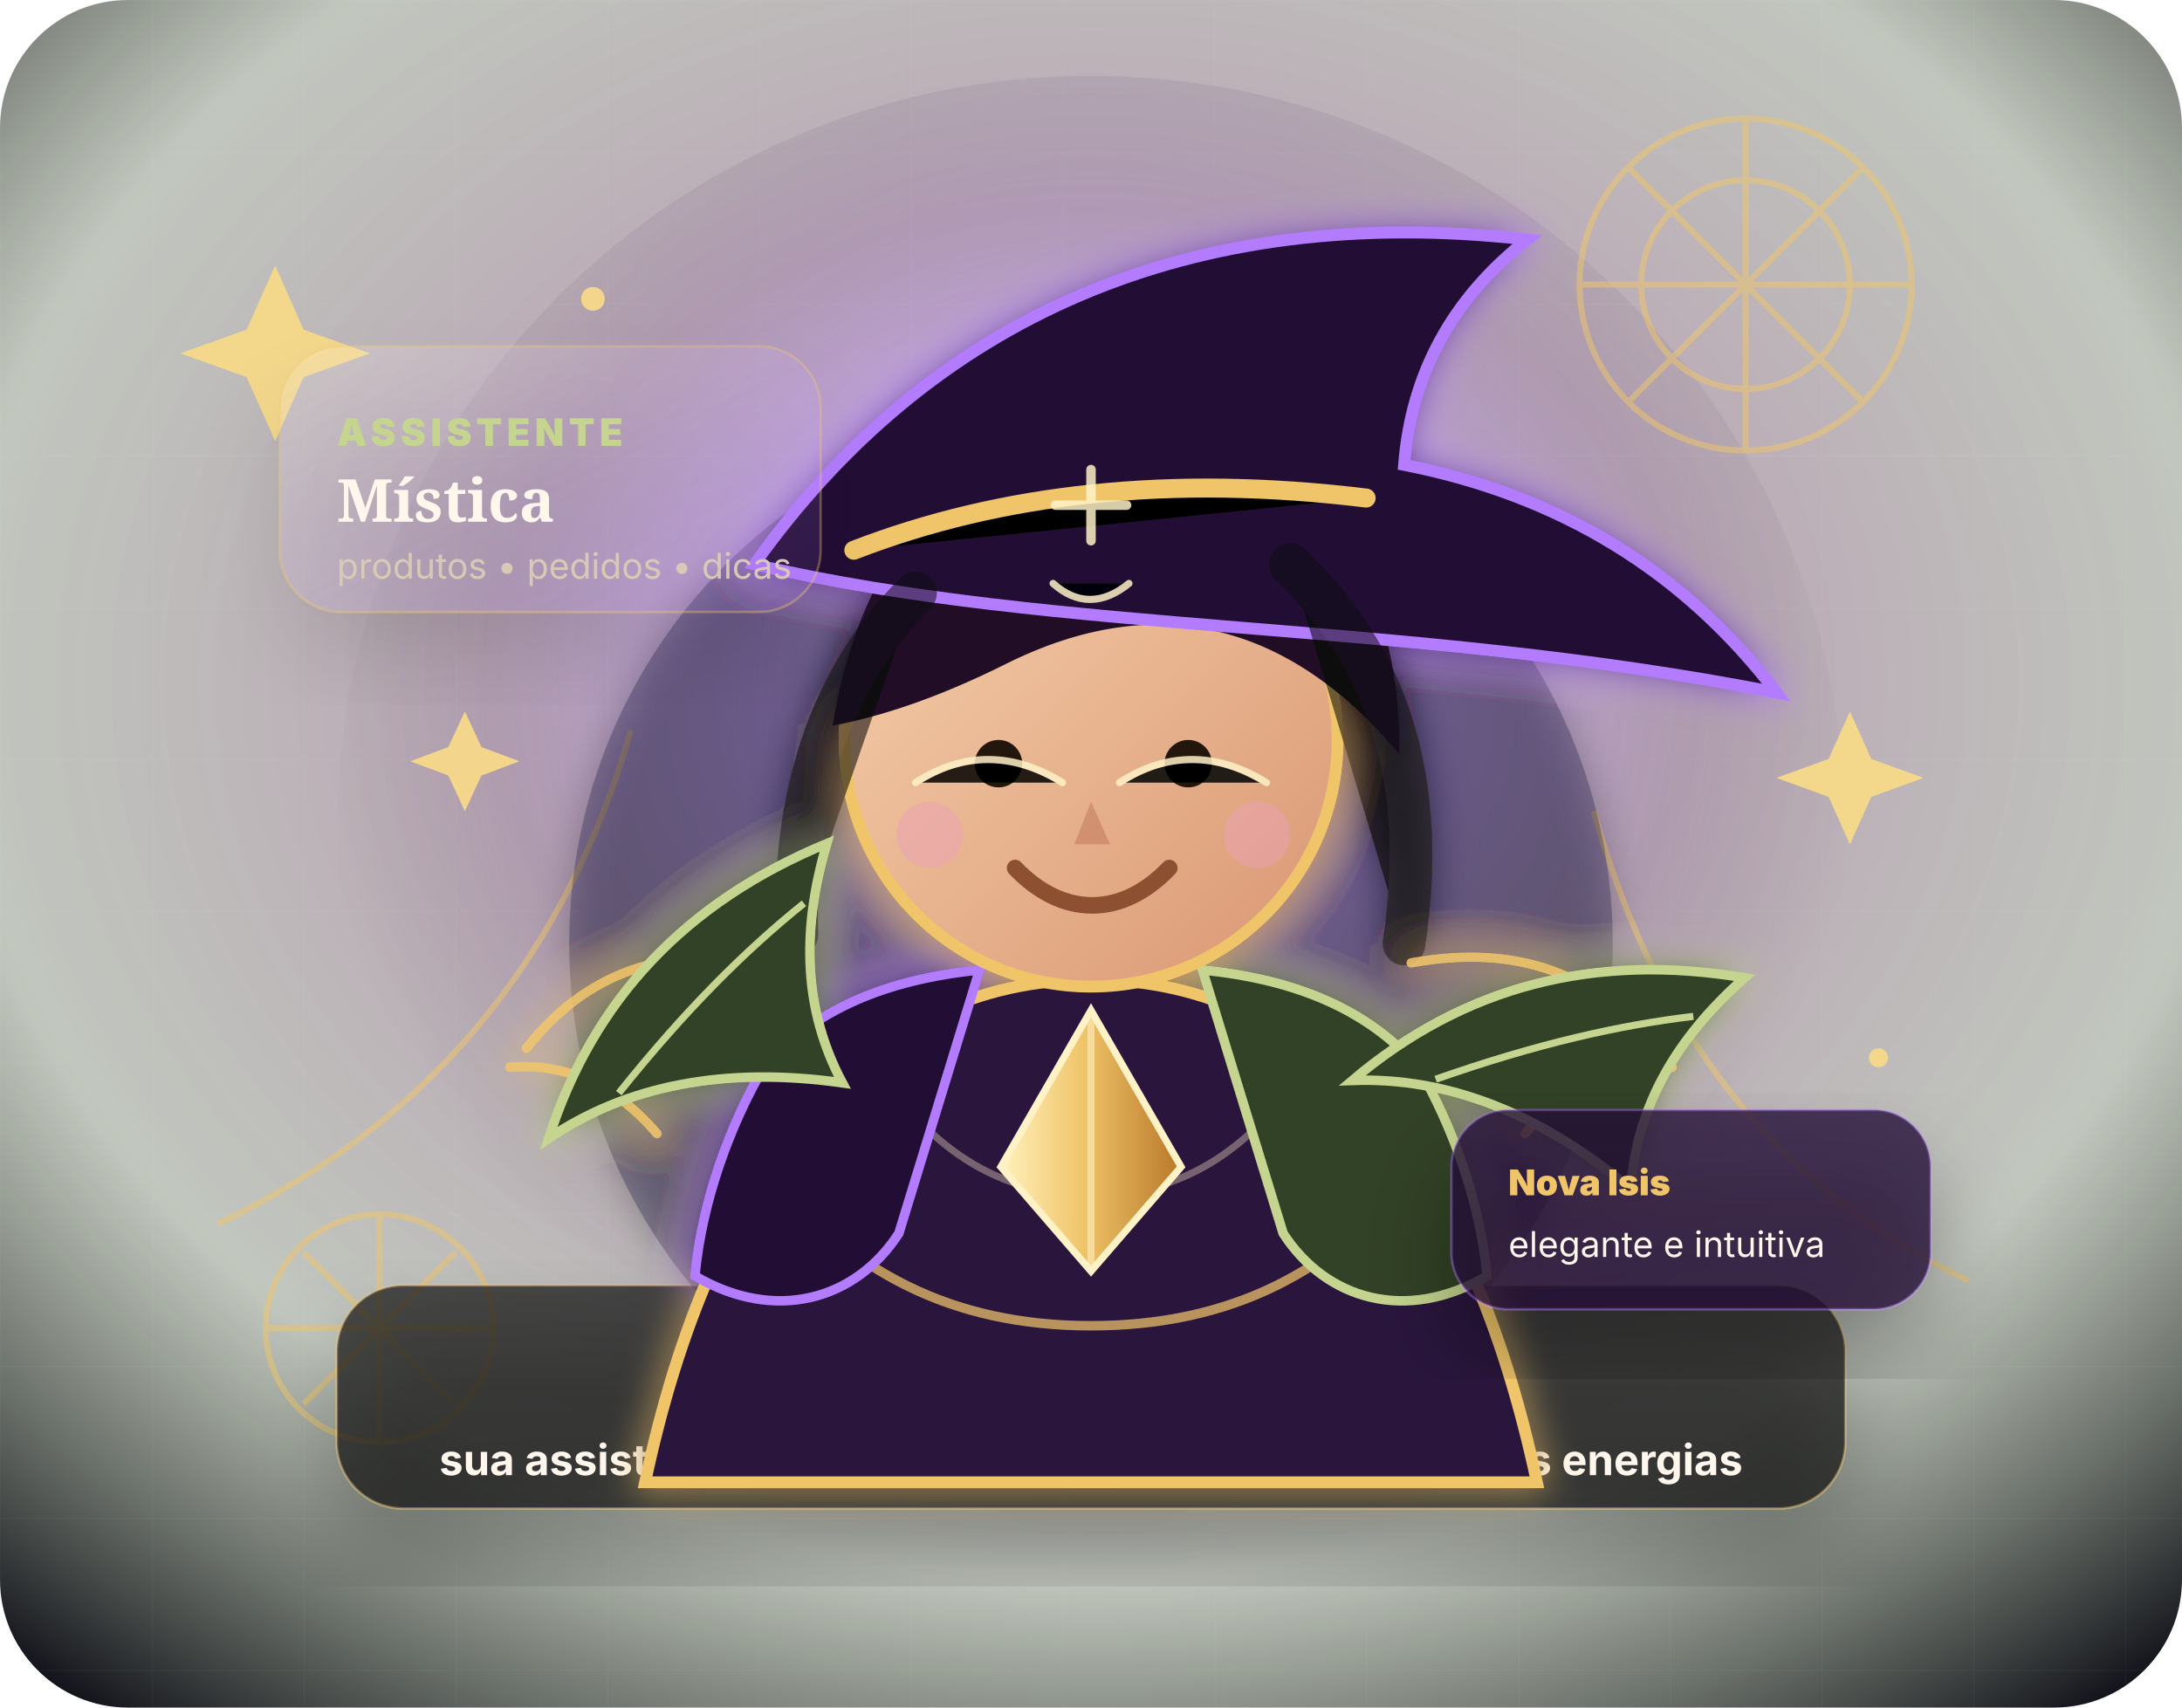
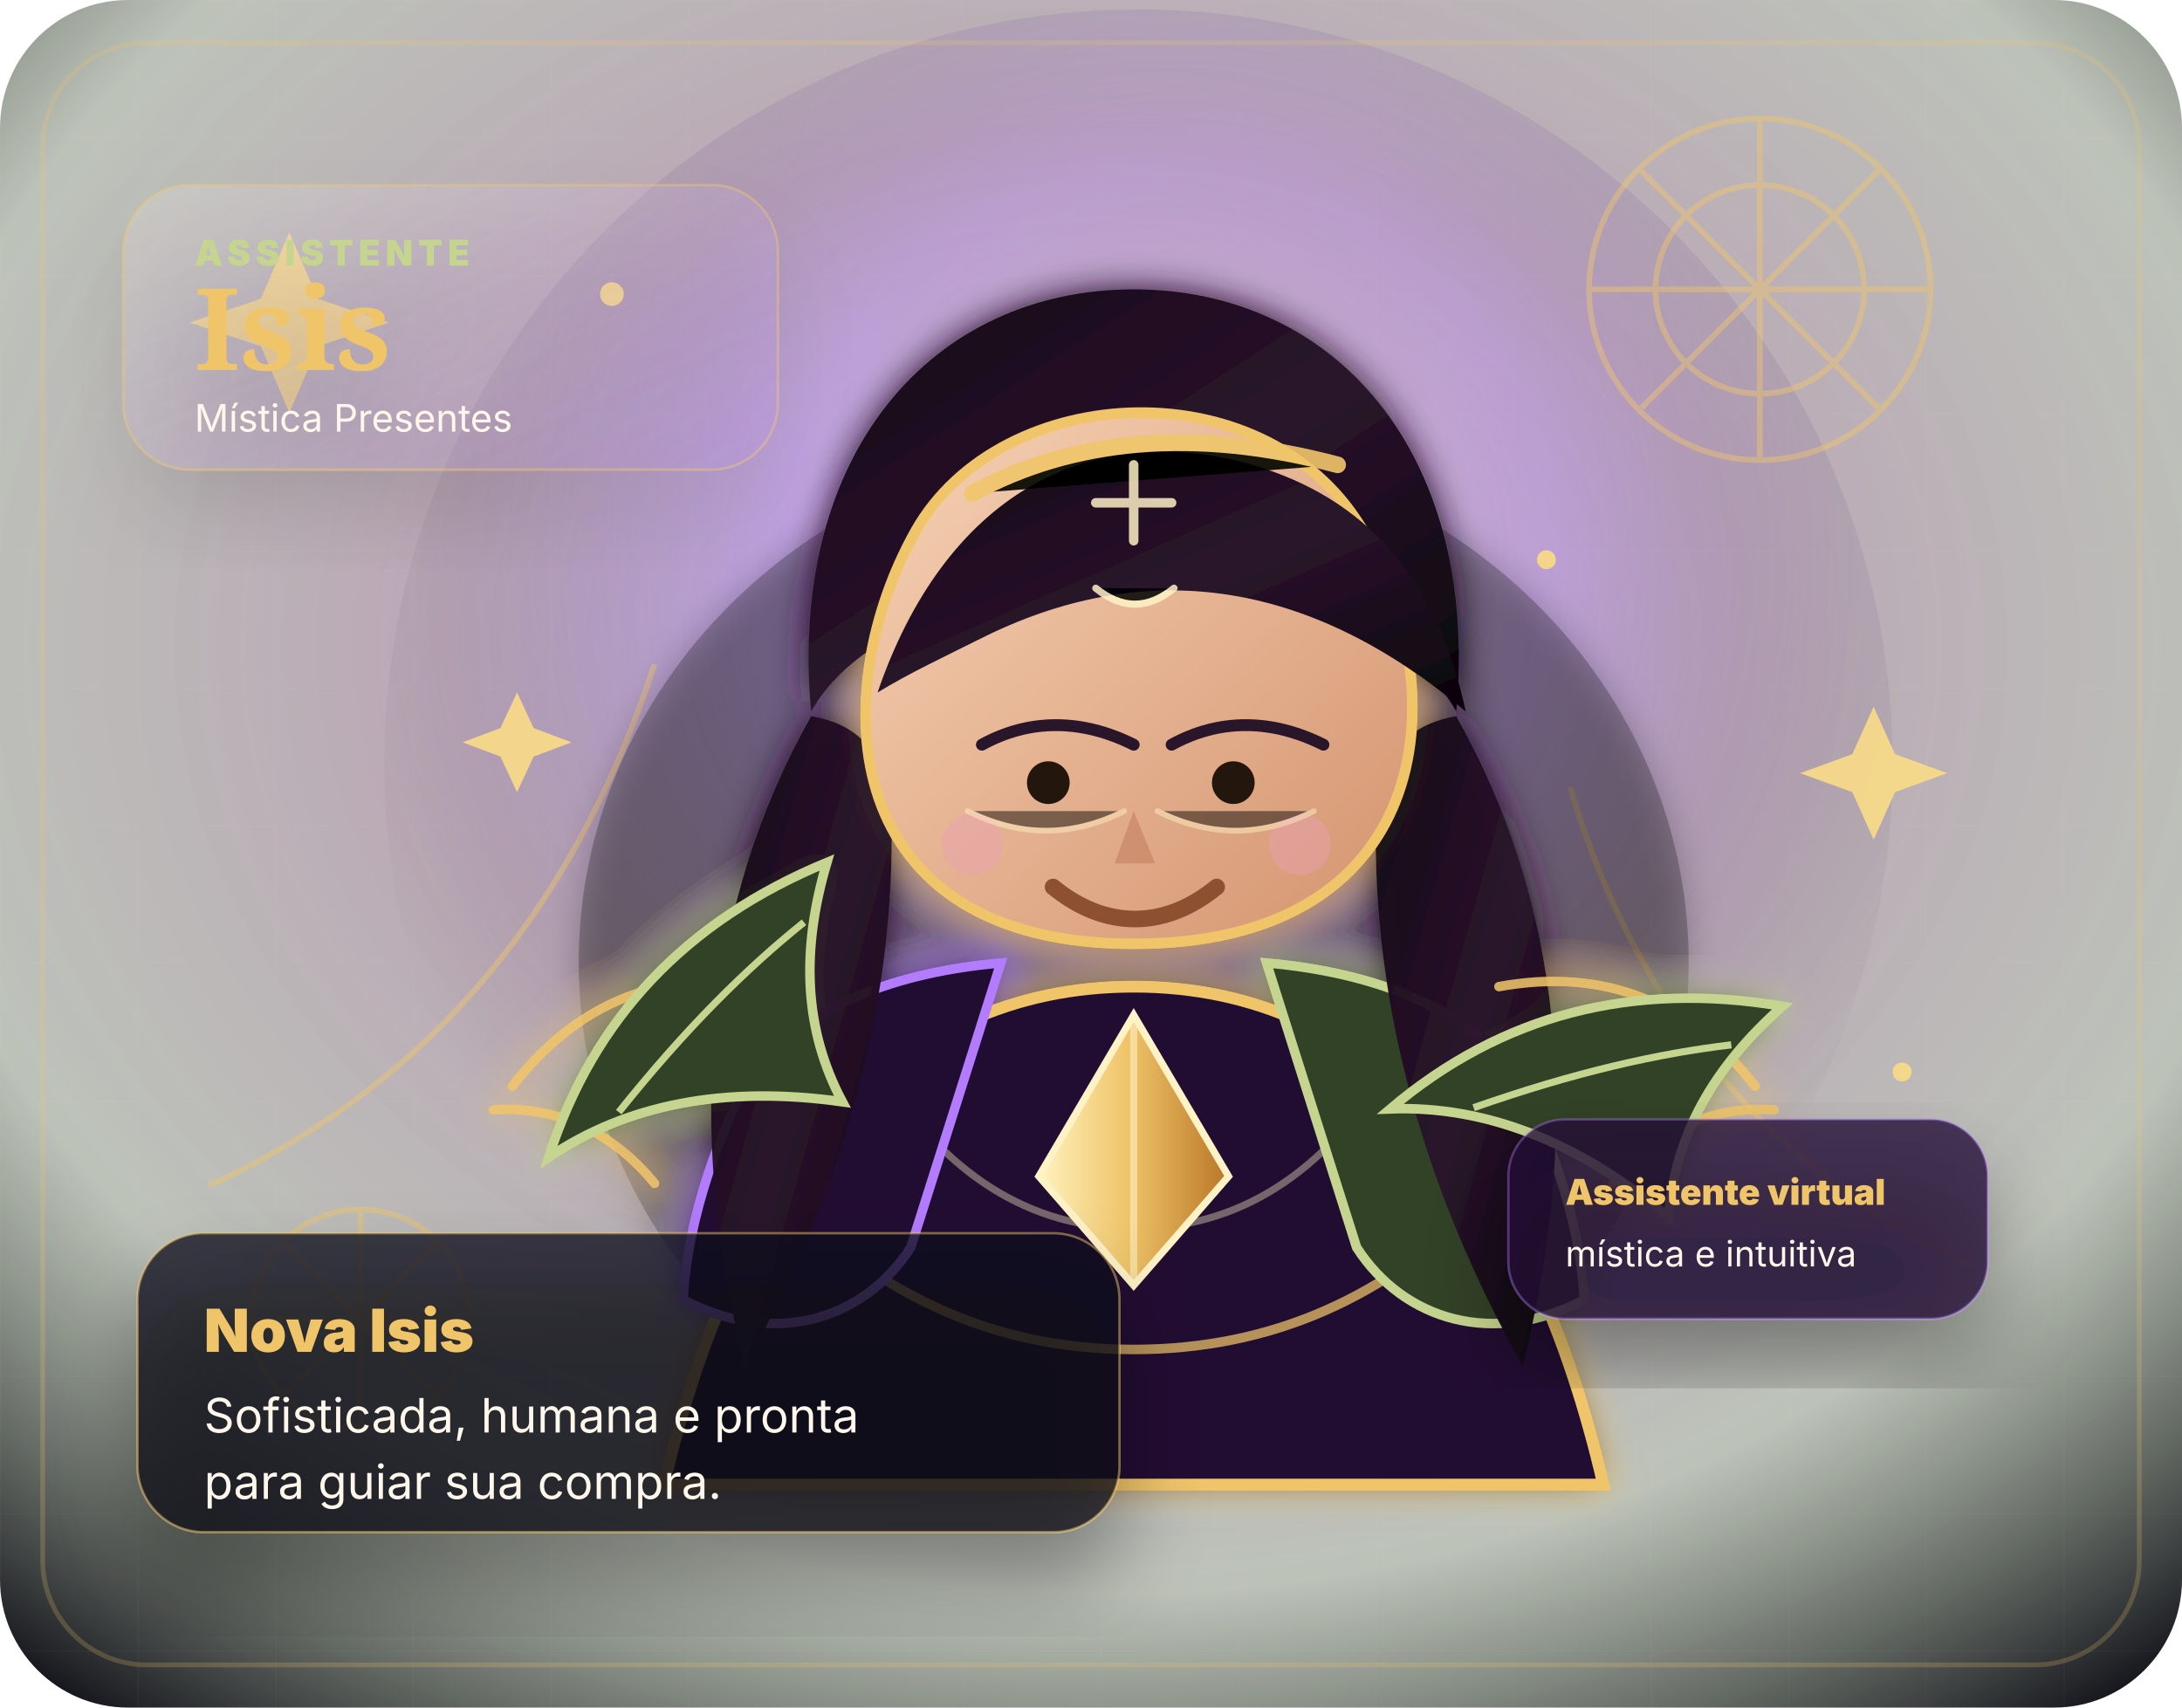
<svg xmlns="http://www.w3.org/2000/svg" viewBox="0 0 920 720" role="img" aria-labelledby="title desc">
  <defs>
-     <radialGradient id="bg" cx="50%" cy="40%" r="76%">
-       <stop offset="0" stop-color="#9d62ff" stop-opacity="0.42" />
-       <stop offset="0.36" stop-color="#4b173f" stop-opacity="0.38" />
-       <stop offset="0.68" stop-color="#314326" stop-opacity="0.30" />
+     <radialGradient id="bg" cx="50%" cy="38%" r="78%">
+       <stop offset="0" stop-color="#8d5cff" stop-opacity="0.46" />
+       <stop offset="0.38" stop-color="#4b173f" stop-opacity="0.38" />
+       <stop offset="0.70" stop-color="#314326" stop-opacity="0.32" />
      <stop offset="1" stop-color="#070711" />
    </radialGradient>
-     <radialGradient id="aura" cx="50%" cy="40%" r="52%">
-       <stop offset="0" stop-color="#f6d989" stop-opacity="0.34" />
-       <stop offset="0.42" stop-color="#b37cff" stop-opacity="0.24" />
-       <stop offset="1" stop-color="#000000" stop-opacity="0" />
+     <radialGradient id="aura" cx="52%" cy="36%" r="58%">
+       <stop offset="0" stop-color="#f6d989" stop-opacity="0.36" />
+       <stop offset="0.44" stop-color="#b37cff" stop-opacity="0.23" />
+       <stop offset="1" stop-color="#000" stop-opacity="0" />
    </radialGradient>
-     <linearGradient id="dress" x1="296" x2="640" y1="332" y2="690">
-       <stop stop-color="#2a123d" />
-       <stop offset="0.44" stop-color="#571d56" />
-       <stop offset="1" stop-color="#293d22" />
+     <linearGradient id="dress" x1="300" x2="648" y1="360" y2="690">
+       <stop stop-color="#221033" />
+       <stop offset="0.48" stop-color="#5a1d55" />
+       <stop offset="1" stop-color="#2d4325" />
+     </linearGradient>
+     <linearGradient id="skin" x1="0" x2="1" y1="0" y2="1">
+       <stop stop-color="#f6d2b5" />
+       <stop offset="1" stop-color="#d4936e" />
+     </linearGradient>
+     <linearGradient id="hair" x1="0" x2="1" y1="0" y2="1">
+       <stop stop-color="#130715" />
+       <stop offset="0.52" stop-color="#2b142c" />
+       <stop offset="1" stop-color="#09040b" />
    </linearGradient>
    <linearGradient id="gold" x1="0" x2="1">
-       <stop stop-color="#fff1bd" />
-       <stop offset="0.45" stop-color="#f0c56a" />
+       <stop stop-color="#fff2bf" />
+       <stop offset="0.46" stop-color="#f0c56a" />
      <stop offset="1" stop-color="#b97728" />
    </linearGradient>
-     <linearGradient id="skin" x1="0" x2="1" y1="0" y2="1">
-       <stop stop-color="#f7d1ad" />
-       <stop offset="1" stop-color="#d99672" />
+     <linearGradient id="glass" x1="0" x2="1" y1="0" y2="1">
+       <stop stop-color="#fff7ec" stop-opacity="0.18" />
+       <stop offset="1" stop-color="#b37cff" stop-opacity="0.08" />
    </linearGradient>
-     <linearGradient id="glass" x1="0" x2="1" y1="0" y2="1">
-       <stop stop-color="#fff7ec" stop-opacity="0.20" />
-       <stop offset="1" stop-color="#b37cff" stop-opacity="0.07" />
-     </linearGradient>
-     <filter id="glow" x="-40%" y="-40%" width="180%" height="180%">
-       <feGaussianBlur stdDeviation="8" result="blur" />
+     <pattern id="grid" width="58" height="58" patternUnits="userSpaceOnUse">
+       <path d="M58 0H0v58" fill="none" stroke="#fff7ec" stroke-opacity="0.032" stroke-width="1" />
+     </pattern>
+     <filter id="glow" x="-35%" y="-35%" width="170%" height="170%">
+       <feGaussianBlur stdDeviation="7" result="blur" />
      <feMerge>
        <feMergeNode in="blur" />
        <feMergeNode in="SourceGraphic" />
      </feMerge>
    </filter>
-     <filter id="softShadow" x="-35%" y="-35%" width="170%" height="170%">
-       <feDropShadow dx="0" dy="22" stdDeviation="18" flood-color="#000" flood-opacity="0.42" />
+     <filter id="shadow" x="-35%" y="-35%" width="170%" height="170%">
+       <feDropShadow dx="0" dy="22" stdDeviation="18" flood-color="#000" flood-opacity="0.45" />
    </filter>
-     <pattern id="grid" width="64" height="64" patternUnits="userSpaceOnUse">
-       <path d="M64 0H0v64" fill="none" stroke="#fff7ec" stroke-opacity="0.035" stroke-width="1" />
-     </pattern>
  </defs>
  <rect width="920" height="720" rx="54" fill="url(#bg)" />
  <rect width="920" height="720" rx="54" fill="url(#grid)" />
-   <circle cx="460" cy="350" r="318" fill="url(#aura)" />
-   <g opacity="0.52" stroke="#f0c56a" stroke-width="2.5" fill="none">
-     <circle cx="736" cy="120" r="70" />
-     <circle cx="736" cy="120" r="44" />
-     <path d="M736 50v140M666 120h140M686 70l100 100M786 70 686 170" />
-     <circle cx="160" cy="560" r="48" />
-     <path d="M160 512v96M112 560h96M128 528l64 64M192 528l-64 64" />
-     <path d="M92 516c88-42 146-111 174-208M830 540c-80-38-132-104-158-198" />
+   <circle cx="480" cy="322" r="318" fill="url(#aura)" />
+   <g opacity="0.45" stroke="#f0c56a" stroke-width="2.4" fill="none">
+     <circle cx="742" cy="122" r="72" />
+     <circle cx="742" cy="122" r="44" />
+     <path d="M742 50v144M670 122h144M692 72l100 100M792 72 692 172" />
+     <circle cx="152" cy="556" r="46" />
+     <path d="M152 510v92M106 556h92M120 524l64 64M184 524l-64 64" />
+     <path d="M88 500c92-42 154-116 188-220M832 534c-86-40-142-108-170-202" />
  </g>
  <g fill="#f6d989" opacity="0.96">
-     <path d="M116 112l12 27 28 10-28 10-12 27-12-27-28-10 28-10 12-27Z" />
-     <path d="M780 300l9 20 22 8-22 8-9 20-9-20-22-8 22-8 9-20Z" />
-     <path d="M196 300l7 15 16 6-16 6-7 15-7-15-16-6 16-6 7-15Z" />
-     <circle cx="250" cy="126" r="5" />
-     <circle cx="664" cy="236" r="4" />
-     <circle cx="792" cy="446" r="4" />
+     <path d="M122 98l12 28 30 10-30 10-12 28-12-28-30-10 30-10 12-28Z" />
+     <path d="M790 298l9 20 22 8-22 8-9 20-9-20-22-8 22-8 9-20Z" />
+     <path d="M218 292l7 15 16 6-16 6-7 15-7-15-16-6 16-6 7-15Z" />
+     <circle cx="258" cy="124" r="5" />
+     <circle cx="652" cy="236" r="4" />
+     <circle cx="802" cy="452" r="4" />
  </g>
-   <g filter="url(#softShadow)">
-     <rect x="142" y="542" width="636" height="94" rx="28" fill="rgba(16, 10, 24, 0.68)" stroke="#f0c56a" stroke-opacity="0.40" />
-     <text x="460" y="594" text-anchor="middle" font-family="Cinzel, Georgia, serif" font-size="42" font-weight="700" fill="#f0c56a">Isis</text>
-     <text x="460" y="622" text-anchor="middle" font-family="Inter, Arial, sans-serif" font-size="18" font-weight="700" fill="#fff7ec">sua assistente mística para presentes, aromas e boas energias</text>
+   <g filter="url(#shadow)">
+     <rect x="52" y="78" width="276" height="120" rx="28" fill="url(#glass)" stroke="#f0c56a" stroke-opacity="0.42" />
+     <text x="82" y="112" font-family="Inter, Arial, sans-serif" font-size="15" font-weight="900" fill="#c5d58f" letter-spacing="2.2">ASSISTENTE</text>
+     <text x="82" y="156" font-family="Cinzel, Georgia, serif" font-size="48" font-weight="700" fill="#f0c56a">Isis</text>
+     <text x="82" y="182" font-family="Inter, Arial, sans-serif" font-size="16" fill="#fff7ec">Mística Presentes</text>
  </g>
  <g filter="url(#glow)">
-     <ellipse cx="460" cy="398" rx="220" ry="224" fill="#0b0b12" opacity="0.26" />
-     <path d="M272 625c28-132 92-212 188-212s160 80 188 212H272Z" fill="url(#dress)" stroke="#f0c56a" stroke-width="5" />
-     <path d="M324 494c34 42 77 65 136 65s103-23 136-65" fill="none" stroke="#f0c56a" stroke-width="4" opacity="0.72" />
-     <path d="M366 444c24 40 55 60 94 60s70-20 94-60" fill="none" stroke="#fff2c7" stroke-width="3" opacity="0.36" />
-     <path d="M460 426l38 66-38 44-38-44 38-66Z" fill="url(#gold)" stroke="#fff2c7" stroke-width="3" />
-     <path d="M460 426v110" stroke="#fff2c7" stroke-width="3" opacity="0.58" />
-     <path d="M322 450c-14 24-26 56-29 88 34 20 68 10 86-18l34-111c-40 4-70 17-91 41Z" fill="#231035" stroke="#b37cff" stroke-width="4" />
-     <path d="M598 450c14 24 26 56 29 88-34 20-68 10-86-18l-34-111c40 4 70 17 91 41Z" fill="#314326" stroke="#c5d58f" stroke-width="4" />
-     <circle cx="460" cy="312" r="104" fill="url(#skin)" stroke="#f0c56a" stroke-width="5" />
-     <path d="M351 306c14-88 72-138 139-126 63 11 101 62 100 138-46-55-102-70-166-38-28 14-52 22-73 26Z" fill="#201026" />
-     <path d="M318 238c74-104 184-153 326-137-32 25-49 57-52 95 66 13 118 45 157 96-158-31-301-24-431-54Z" fill="#231035" stroke="#b37cff" stroke-width="5" />
-     <path d="M360 232c62-24 134-32 216-22" stroke="#f0c56a" stroke-width="8" stroke-linecap="round" />
-     <path d="M386 250c-34 34-52 82-50 144" stroke="#100712" stroke-width="18" stroke-linecap="round" opacity="0.54" />
-     <path d="M544 238c42 40 58 92 48 160" stroke="#100712" stroke-width="18" stroke-linecap="round" opacity="0.54" />
-     <circle cx="421" cy="322" r="10" fill="#241407" />
-     <circle cx="501" cy="322" r="10" fill="#241407" />
-     <circle cx="392" cy="352" r="14" fill="#eaa0b8" opacity="0.48" />
-     <circle cx="530" cy="352" r="14" fill="#eaa0b8" opacity="0.48" />
-     <path d="M428 366c20 21 45 21 65 0" stroke="#8d5132" stroke-width="7" stroke-linecap="round" fill="none" />
-     <path d="M460 338l-7 18h15l-8-18Z" fill="#c98668" opacity="0.72" />
+     <ellipse cx="478" cy="406" rx="234" ry="220" fill="#0b0b12" opacity="0.24" />
+     <path d="M280 626c30-130 96-210 198-210s168 80 198 210H280Z" fill="url(#dress)" stroke="#f0c56a" stroke-width="5" />
+     <path d="M330 505c42 42 90 64 148 64s107-22 148-64" fill="none" stroke="#f0c56a" stroke-width="4" opacity="0.72" />
+     <path d="M370 450c28 45 64 68 108 68s80-23 108-68" fill="none" stroke="#fff2c7" stroke-width="3" opacity="0.38" />
+     <path d="M478 428l40 68-40 46-40-46 40-68Z" fill="url(#gold)" stroke="#fff2c7" stroke-width="3" />
+     <path d="M478 428v114" stroke="#fff2c7" stroke-width="3" opacity="0.58" />
+     <path d="M318 450c-14 26-28 62-30 98 38 20 76 9 96-22l38-120c-45 4-80 18-104 44Z" fill="#241033" stroke="#b37cff" stroke-width="4" />
+     <path d="M638 450c14 26 28 62 30 98-38 20-76 9-96-22l-38-120c45 4 80 18 104 44Z" fill="#314326" stroke="#c5d58f" stroke-width="4" />
+     <path d="M342 300c-10-110 52-178 136-178 84 0 146 68 136 178-40-72-232-72-272 0Z" fill="url(#hair)" />
+     <path d="M342 302c-44 78-54 170-28 274 42-75 62-150 62-224 0-30-10-46-34-50Z" fill="url(#hair)" opacity="0.98" />
+     <path d="M614 302c44 78 54 170 28 274-42-75-62-150-62-224 0-30 10-46 34-50Z" fill="url(#hair)" opacity="0.98" />
+     <path d="M386 224c36-64 150-70 190 2 38 68 28 172-98 172-126 0-130-106-92-174Z" fill="url(#skin)" stroke="#f0c56a" stroke-width="4.5" />
+     <path d="M370 292c28-82 88-116 158-96 48 14 78 48 90 104-64-54-132-66-202-32-18 9-33 16-46 24Z" fill="url(#hair)" />
+     <path d="M410 208c42-23 94-28 154-12" stroke="#f0c56a" stroke-width="7" stroke-linecap="round" opacity="0.9" />
+     <path d="M414 314c20-11 42-11 64 0" stroke="#2b142c" stroke-width="5" stroke-linecap="round" fill="none" />
+     <path d="M494 314c20-11 42-11 64 0" stroke="#2b142c" stroke-width="5" stroke-linecap="round" fill="none" />
+     <circle cx="442" cy="330" r="9" fill="#241407" />
+     <circle cx="520" cy="330" r="9" fill="#241407" />
+     <circle cx="410" cy="356" r="13" fill="#eaa0b8" opacity="0.42" />
+     <circle cx="548" cy="356" r="13" fill="#eaa0b8" opacity="0.42" />
+     <path d="M478 342l-8 22h17l-9-22Z" fill="#c98668" opacity="0.72" />
+     <path d="M444 374c22 18 47 18 69 0" stroke="#8d5132" stroke-width="7" stroke-linecap="round" fill="none" />
    <g stroke="#fff2c7" stroke-linecap="round" opacity="0.84">
-       <path d="M386 330c20-13 41-13 62 0" stroke-width="3" />
-       <path d="M472 330c20-13 41-13 62 0" stroke-width="3" />
-       <path d="M460 228v-30" stroke-width="4" />
-       <path d="M445 213h30" stroke-width="4" />
-       <path d="M444 246c10 9 21 9 32 0" stroke-width="3" />
+       <path d="M478 228v-32" stroke-width="4" />
+       <path d="M462 212h32" stroke-width="4" />
+       <path d="M462 248c11 9 22 9 33 0" stroke-width="3" />
+       <path d="M408 342c22 11 44 11 66 0" stroke-width="2.4" opacity="0.55" />
+       <path d="M488 342c22 11 44 11 66 0" stroke-width="2.4" opacity="0.55" />
    </g>
-     <g fill="none" stroke="#f0c56a" stroke-width="4" stroke-linecap="round" opacity="0.88">
-       <path d="M325 406c-44-8-78 4-103 36" />
-       <path d="M595 406c44-8 78 4 103 36" />
-       <path d="M215 450c24-2 45 8 62 28" />
-       <path d="M705 450c-24-2-45 8-62 28" />
+     <g fill="none" stroke="#f0c56a" stroke-width="4" stroke-linecap="round" opacity="0.86">
+       <path d="M324 416c-44-8-80 6-108 42" />
+       <path d="M632 416c44-8 80 6 108 42" />
+       <path d="M208 468c26-2 50 9 68 31" />
+       <path d="M748 468c-26-2-50 9-68 31" />
    </g>
-     <g transform="translate(206 402) rotate(-18)">
+     <g transform="translate(206 410) rotate(-18)">
      <path d="M0 82c36-50 86-77 150-82-22 32-31 64-25 98-45-22-87-27-125-16Z" fill="#314326" stroke="#c5d58f" stroke-width="4" />
      <path d="M34 73c38-25 70-41 99-52" stroke="#c5d58f" stroke-width="3" fill="none" />
    </g>
-     <g transform="translate(590 376) rotate(14)">
+     <g transform="translate(606 388) rotate(14)">
      <path d="M0 82c36-50 86-77 150-82-22 32-31 64-25 98-45-22-87-27-125-16Z" fill="#314326" stroke="#c5d58f" stroke-width="4" />
      <path d="M34 73c38-25 70-41 99-52" stroke="#c5d58f" stroke-width="3" fill="none" />
    </g>
  </g>
-   <g transform="translate(118 146)" filter="url(#softShadow)">
-     <rect width="228" height="112" rx="26" fill="url(#glass)" stroke="#f0c56a" stroke-opacity="0.35" />
-     <text x="24" y="42" font-family="Inter, Arial, sans-serif" font-size="16" font-weight="900" fill="#c5d58f" letter-spacing="2">ASSISTENTE</text>
-     <text x="24" y="74" font-family="Cinzel, Georgia, serif" font-size="25" font-weight="700" fill="#fff7ec">Mística</text>
-     <text x="24" y="98" font-family="Inter, Arial, sans-serif" font-size="15" fill="#d8c9b7">produtos • pedidos • dicas</text>
+   <g filter="url(#shadow)">
+     <rect x="58" y="520" width="414" height="126" rx="28" fill="rgba(10, 14, 20, 0.76)" stroke="#f0c56a" stroke-opacity="0.48" />
+     <text x="86" y="570" font-family="Inter, Arial, sans-serif" font-size="25" font-weight="900" fill="#f0c56a">Nova Isis</text>
+     <text x="86" y="604" font-family="Inter, Arial, sans-serif" font-size="20" fill="#fff7ec">Sofisticada, humana e pronta</text>
+     <text x="86" y="632" font-family="Inter, Arial, sans-serif" font-size="20" fill="#fff7ec">para guiar sua compra.</text>
  </g>
-   <g transform="translate(612 468)" filter="url(#softShadow)">
-     <rect width="202" height="84" rx="24" fill="rgba(35,16,53,0.78)" stroke="#b37cff" stroke-opacity="0.36" />
-     <text x="24" y="36" font-family="Inter, Arial, sans-serif" font-size="15" font-weight="900" fill="#f0c56a">Nova Isis</text>
-     <text x="24" y="62" font-family="Inter, Arial, sans-serif" font-size="15" fill="#fff7ec">elegante e intuitiva</text>
+   <g filter="url(#shadow)">
+     <rect x="636" y="472" width="202" height="84" rx="24" fill="rgba(35,16,53,0.78)" stroke="#b37cff" stroke-opacity="0.36" />
+     <text x="660" y="508" font-family="Inter, Arial, sans-serif" font-size="15" font-weight="900" fill="#f0c56a">Assistente virtual</text>
+     <text x="660" y="534" font-family="Inter, Arial, sans-serif" font-size="15" fill="#fff7ec">mística e intuitiva</text>
  </g>
+   <rect x="18" y="18" width="884" height="684" rx="44" fill="none" stroke="#f0c56a" stroke-opacity="0.22" stroke-width="2" />
</svg>
